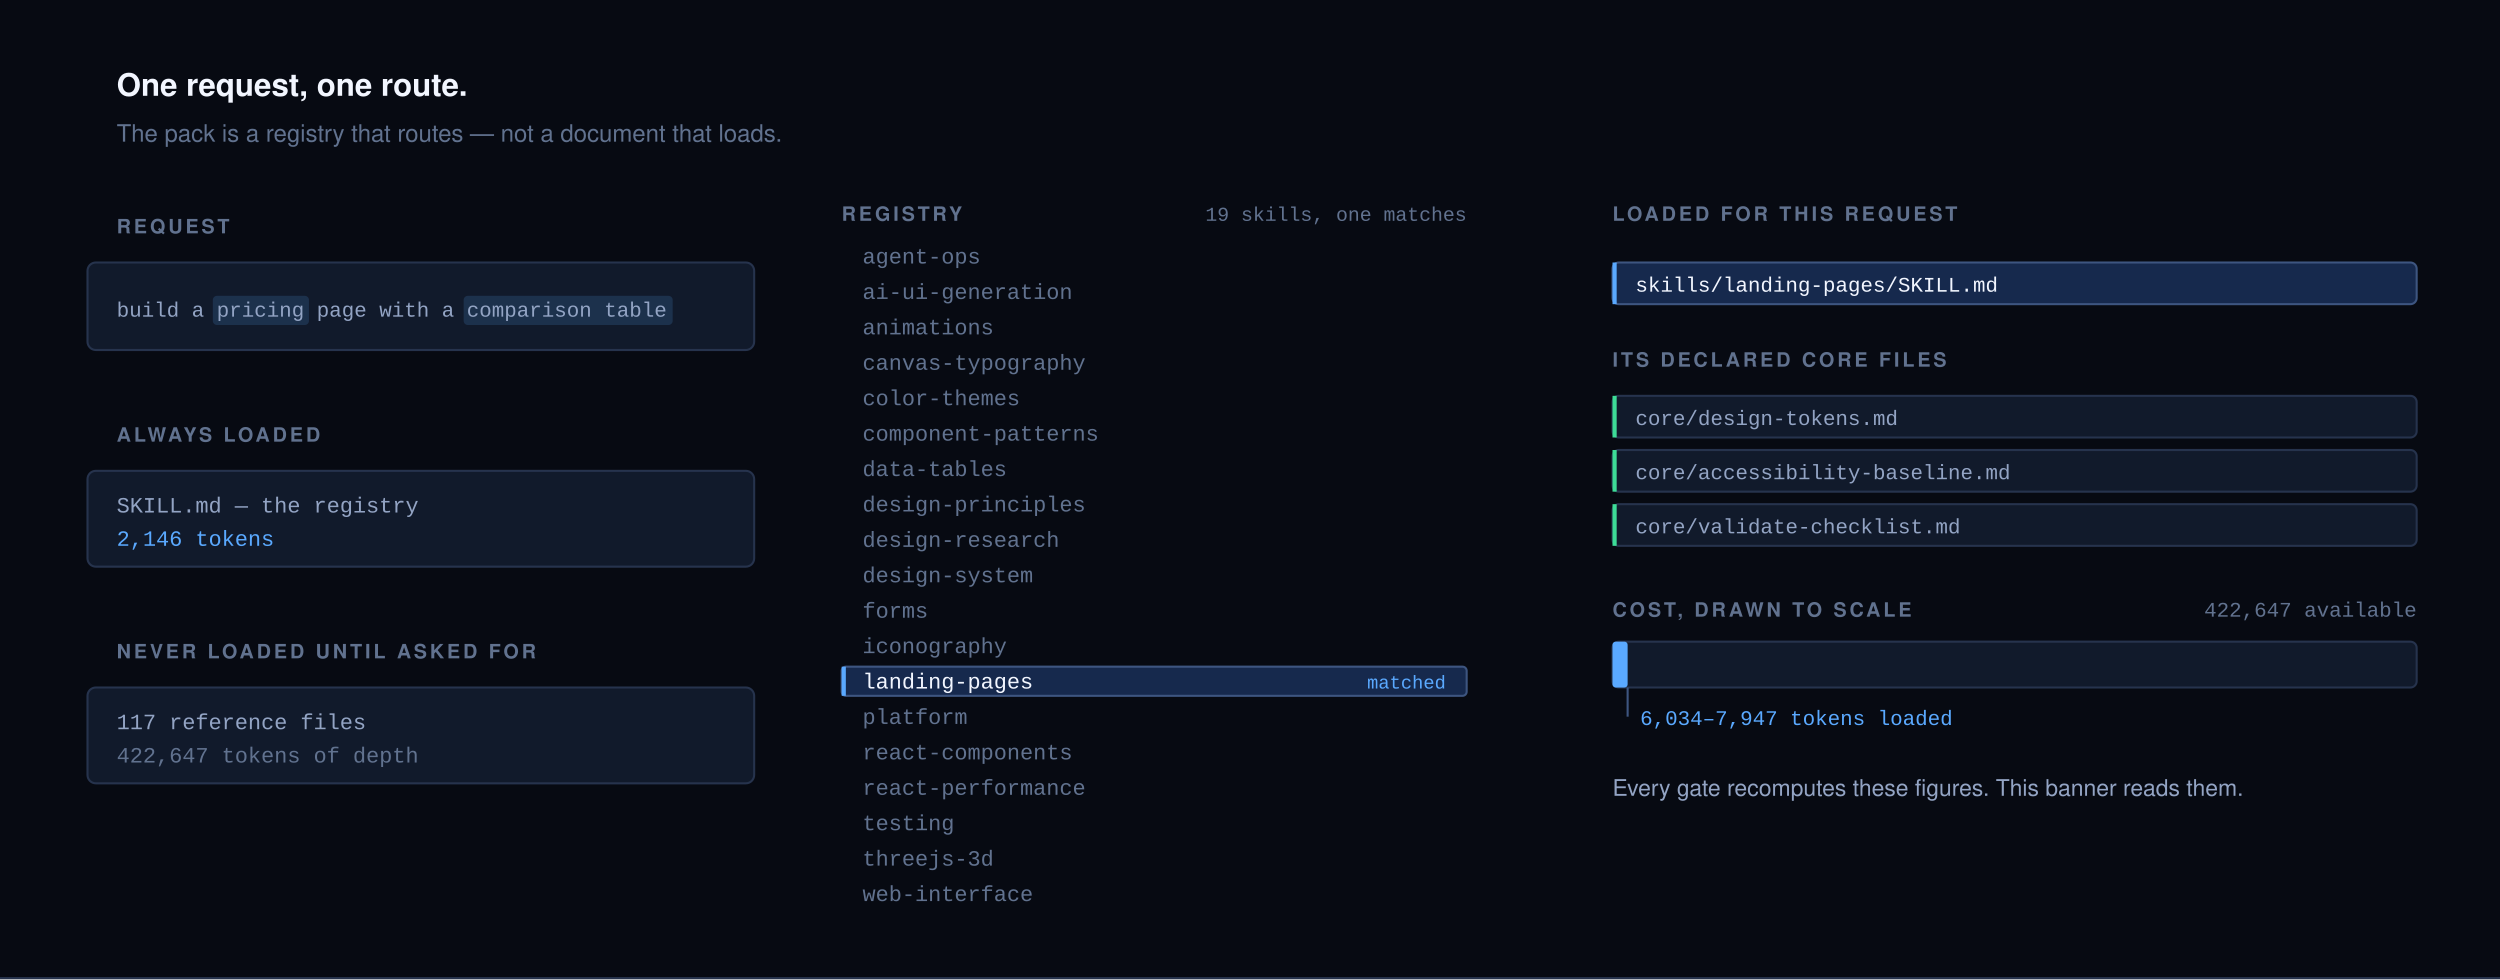
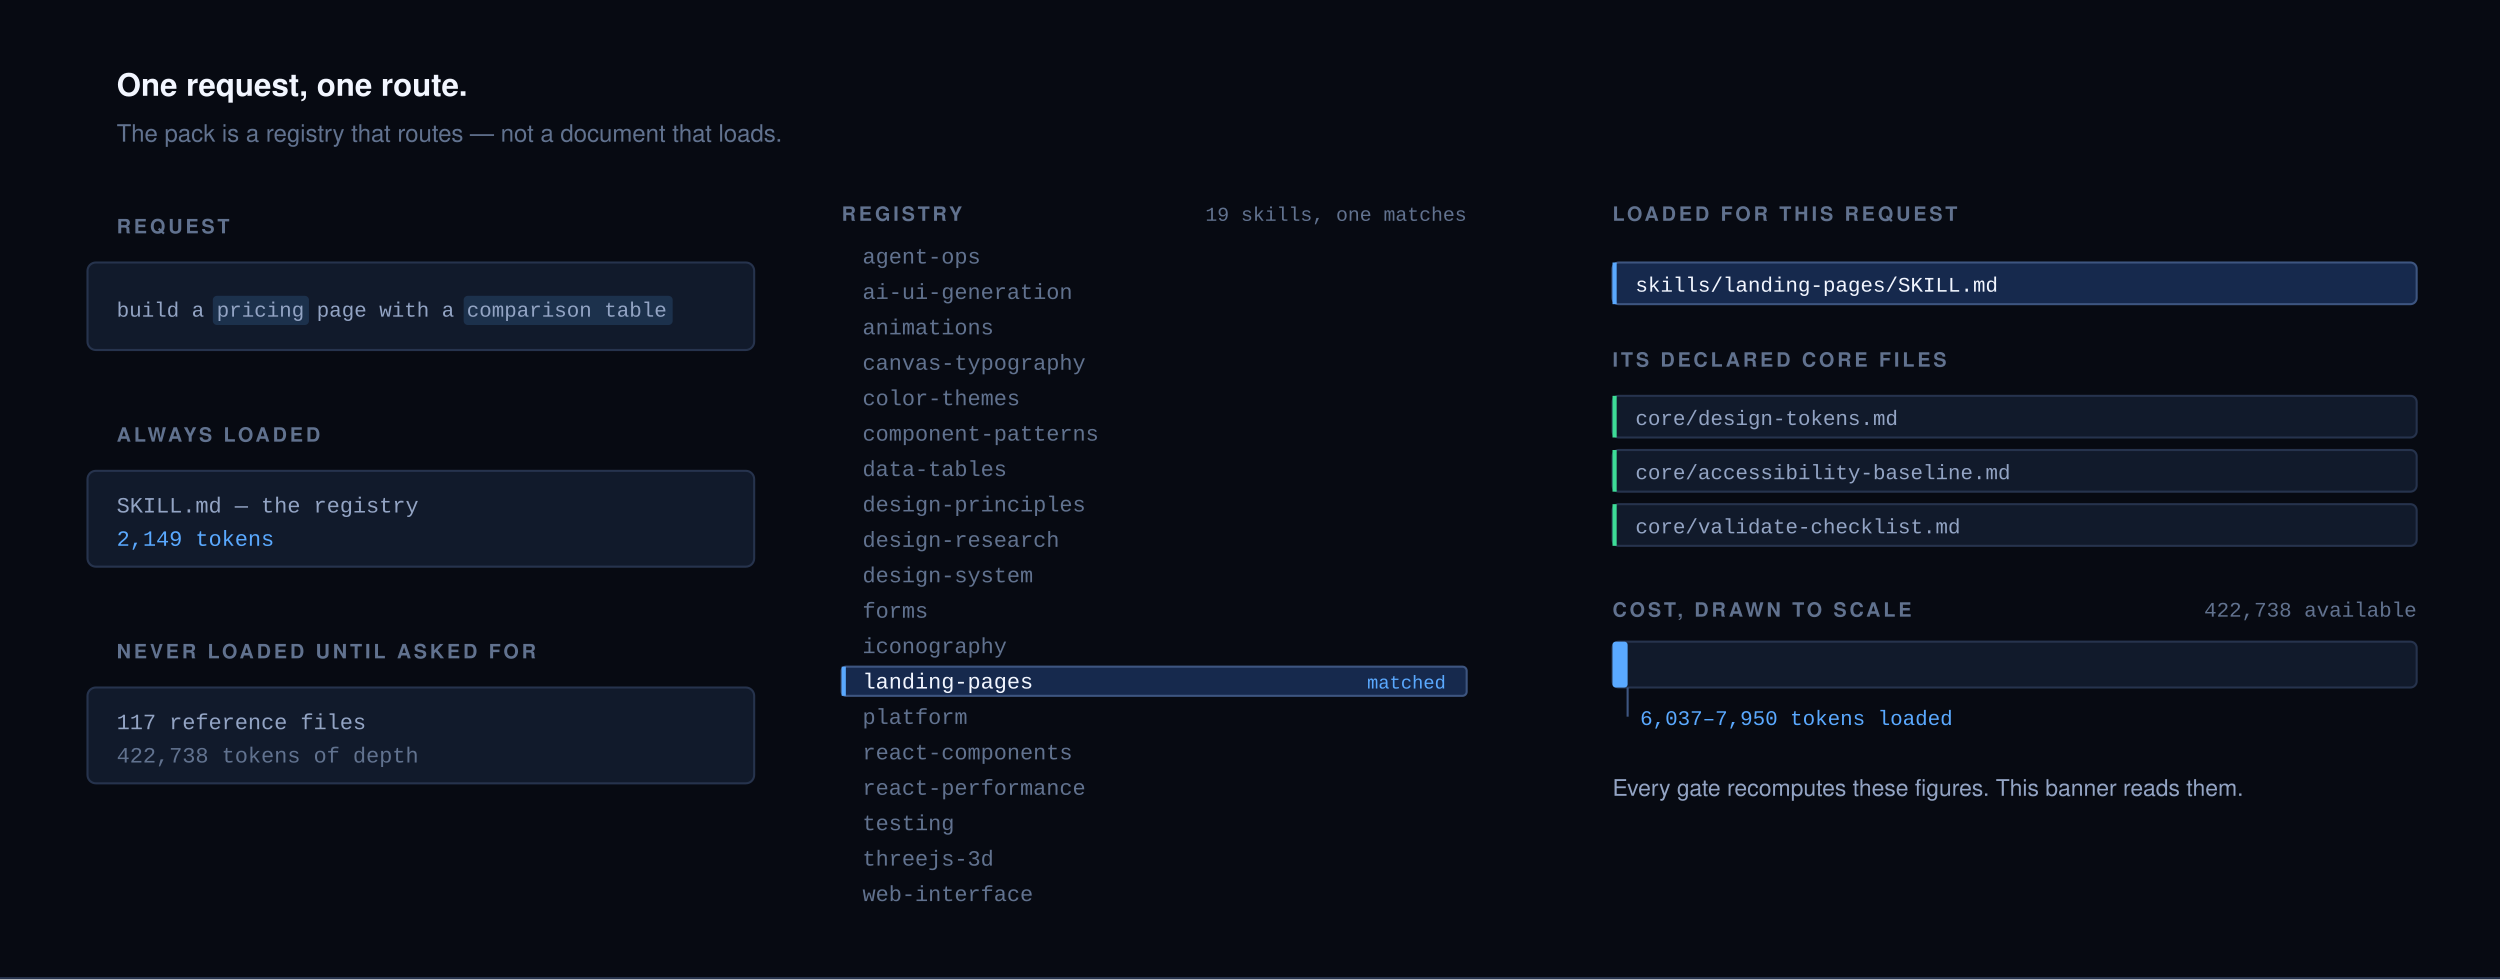
- <svg xmlns="http://www.w3.org/2000/svg" viewBox="0 0 1200 470" width="1200" height="470" role="img" aria-label="How the pack routes one request: a prompt asking for a pricing page with a comparison table is matched against a registry of 19 skills, exactly one of them — landing-pages — is selected, its three core dependency files attach, and a cost meter shows 6,034 to 7,947 tokens loaded against 422,647 tokens of available depth, drawn to scale.">
+ <svg xmlns="http://www.w3.org/2000/svg" viewBox="0 0 1200 470" width="1200" height="470" role="img" aria-label="How the pack routes one request: a prompt asking for a pricing page with a comparison table is matched against a registry of 19 skills, exactly one of them — landing-pages — is selected, its three core dependency files attach, and a cost meter shows 6,037 to 7,950 tokens loaded against 422,738 tokens of available depth, drawn to scale.">
  <style>
@keyframes rf0{0%,14.6%{opacity:0}16%{opacity:1}18.6%,100%{opacity:0}}
@keyframes rf1{0%,15.6%{opacity:0}17%{opacity:1}19.6%,100%{opacity:0}}
@keyframes rf2{0%,16.6%{opacity:0}18%{opacity:1}20.6%,100%{opacity:0}}
@keyframes rf3{0%,17.6%{opacity:0}19%{opacity:1}21.6%,100%{opacity:0}}
@keyframes rf4{0%,18.6%{opacity:0}20%{opacity:1}22.6%,100%{opacity:0}}
@keyframes rf5{0%,19.6%{opacity:0}21%{opacity:1}23.6%,100%{opacity:0}}
@keyframes rf6{0%,20.6%{opacity:0}22%{opacity:1}24.6%,100%{opacity:0}}
@keyframes rf7{0%,21.6%{opacity:0}23%{opacity:1}25.6%,100%{opacity:0}}
@keyframes rf8{0%,22.6%{opacity:0}24%{opacity:1}26.6%,100%{opacity:0}}
@keyframes rf9{0%,23.6%{opacity:0}25%{opacity:1}27.6%,100%{opacity:0}}
@keyframes rf10{0%,24.6%{opacity:0}26%{opacity:1}28.6%,100%{opacity:0}}
@keyframes rf11{0%,25.6%{opacity:0}27%{opacity:1}29.6%,100%{opacity:0}}
@keyframes rf12{0%,26.6%{opacity:0}28%{opacity:1}30.6%,100%{opacity:0}}
@keyframes rf13{0%,27.6%{opacity:0}29%{opacity:1}31.6%,100%{opacity:0}}
@keyframes rf14{0%,28.6%{opacity:0}30%{opacity:1}32.6%,100%{opacity:0}}
@keyframes rf15{0%,29.6%{opacity:0}31%{opacity:1}33.6%,100%{opacity:0}}
@keyframes rf16{0%,30.6%{opacity:0}32%{opacity:1}34.6%,100%{opacity:0}}
@keyframes rf17{0%,31.6%{opacity:0}33%{opacity:1}35.6%,100%{opacity:0}}
@keyframes rf18{0%,32.6%{opacity:0}34%{opacity:1}36.6%,100%{opacity:0}}
@keyframes kw{0%,6%{opacity:0}9%,100%{opacity:.16}}
@keyframes scan{0%,15%{opacity:0;transform:translateY(0)}16%{opacity:.9;transform:translateY(0)}34%{opacity:.9;transform:translateY(317px)}35.5%,100%{opacity:0;transform:translateY(317px)}}
@keyframes lock{0%,35%{opacity:0}38%,100%{opacity:1}}
@keyframes lockt{0%,35%{fill:#61728F}38%,100%{fill:#F2F6FF}}
@keyframes fill{0%,58%{transform:scaleX(0)}72%,100%{transform:scaleX(1)}}
@keyframes late{0%,68%{opacity:0}72%,100%{opacity:1}}
@keyframes dep0{0%,46%{opacity:0;transform:translateX(-6px)}50%,100%{opacity:1;transform:translateX(0)}}
@keyframes dep1{0%,49%{opacity:0;transform:translateX(-6px)}53%,100%{opacity:1;transform:translateX(0)}}
@keyframes dep2{0%,52%{opacity:0;transform:translateX(-6px)}56%,100%{opacity:1;transform:translateX(0)}}
.kw{animation:kw 9s linear infinite}
.scan{animation:scan 9s linear infinite}
.lock{animation:lock 9s linear infinite}
.lock-t{animation:lockt 9s linear infinite}
.fill{animation:fill 9s cubic-bezier(.2,.7,.3,1) infinite;transform-origin:774px 308px}
.late{animation:late 9s linear infinite}
.rf0{animation:rf0 9s linear infinite}
.rf1{animation:rf1 9s linear infinite}
.rf2{animation:rf2 9s linear infinite}
.rf3{animation:rf3 9s linear infinite}
.rf4{animation:rf4 9s linear infinite}
.rf5{animation:rf5 9s linear infinite}
.rf6{animation:rf6 9s linear infinite}
.rf7{animation:rf7 9s linear infinite}
.rf8{animation:rf8 9s linear infinite}
.rf9{animation:rf9 9s linear infinite}
.rf10{animation:rf10 9s linear infinite}
.rf11{animation:rf11 9s linear infinite}
.rf12{animation:rf12 9s linear infinite}
.rf13{animation:rf13 9s linear infinite}
.rf14{animation:rf14 9s linear infinite}
.rf15{animation:rf15 9s linear infinite}
.rf16{animation:rf16 9s linear infinite}
.rf17{animation:rf17 9s linear infinite}
.rf18{animation:rf18 9s linear infinite}
.dep0{animation:dep0 9s ease-out infinite}
.dep1{animation:dep1 9s ease-out infinite}
.dep2{animation:dep2 9s ease-out infinite}
@media (prefers-reduced-motion:reduce){
.kw,.scan,.lock,.lock-t,.fill,.late,.rf0,.rf1,.rf2,.rf3,.rf4,.rf5,.rf6,.rf7,.rf8,.rf9,.rf10,.rf11,.rf12,.rf13,.rf14,.rf15,.rf16,.rf17,.rf18,.dep0,.dep1,.dep2{animation:none}
.scan{opacity:0}
}
</style>
  <rect width="1200" height="470" fill="#070A12" />
  <text x="56" y="46" font-family="ui-sans-serif, system-ui, -apple-system, 'Segoe UI', Helvetica, Arial, sans-serif" font-size="15" font-weight="600" fill="#F2F6FF">One request, one route.</text>
  <text x="56" y="68" font-family="ui-sans-serif, system-ui, -apple-system, 'Segoe UI', Helvetica, Arial, sans-serif" font-size="11.5" fill="#61728F">The pack is a registry that routes — not a document that loads.</text>
  <text x="56" y="112" font-family="ui-sans-serif, system-ui, -apple-system, 'Segoe UI', Helvetica, Arial, sans-serif" font-size="9.5" font-weight="600" letter-spacing="1.4" fill="#61728F">REQUEST</text>
  <rect x="42" y="126" width="320" height="42" rx="4" fill="#111A2B" stroke="#26334D" />
  <rect class="kw" x="102.16" y="142" width="46.14" height="14" rx="2" fill="#5AA9FF" opacity="0.16" />
  <rect class="kw" x="222.56" y="142" width="100.32" height="14" rx="2" fill="#5AA9FF" opacity="0.16" />
  <text x="56" y="152" font-family="ui-monospace, SFMono-Regular, Menlo, Consolas, 'Liberation Mono', monospace" font-size="10" fill="#93A4C4">build a pricing page with a comparison table</text>
  <text x="56" y="212" font-family="ui-sans-serif, system-ui, -apple-system, 'Segoe UI', Helvetica, Arial, sans-serif" font-size="9.5" font-weight="600" letter-spacing="1.4" fill="#61728F">ALWAYS LOADED</text>
  <rect x="42" y="226" width="320" height="46" rx="4" fill="#111A2B" stroke="#26334D" />
  <text x="56" y="246" font-family="ui-monospace, SFMono-Regular, Menlo, Consolas, 'Liberation Mono', monospace" font-size="10.5" fill="#93A4C4">SKILL.md — the registry</text>
-   <text x="56" y="262" font-family="ui-monospace, SFMono-Regular, Menlo, Consolas, 'Liberation Mono', monospace" font-size="10.5" fill="#5AA9FF">2,146 tokens</text>
+   <text x="56" y="262" font-family="ui-monospace, SFMono-Regular, Menlo, Consolas, 'Liberation Mono', monospace" font-size="10.5" fill="#5AA9FF">2,149 tokens</text>
  <text x="56" y="316" font-family="ui-sans-serif, system-ui, -apple-system, 'Segoe UI', Helvetica, Arial, sans-serif" font-size="9.5" font-weight="600" letter-spacing="1.4" fill="#61728F">NEVER LOADED UNTIL ASKED FOR</text>
  <rect x="42" y="330" width="320" height="46" rx="4" fill="#111A2B" stroke="#26334D" />
  <text x="56" y="350" font-family="ui-monospace, SFMono-Regular, Menlo, Consolas, 'Liberation Mono', monospace" font-size="10.5" fill="#93A4C4">117 reference files</text>
-   <text x="56" y="366" font-family="ui-monospace, SFMono-Regular, Menlo, Consolas, 'Liberation Mono', monospace" font-size="10.5" fill="#61728F">422,647 tokens of depth</text>
+   <text x="56" y="366" font-family="ui-monospace, SFMono-Regular, Menlo, Consolas, 'Liberation Mono', monospace" font-size="10.5" fill="#61728F">422,738 tokens of depth</text>
  <text x="404" y="106" font-family="ui-sans-serif, system-ui, -apple-system, 'Segoe UI', Helvetica, Arial, sans-serif" font-size="9.5" font-weight="600" letter-spacing="1.4" fill="#61728F">REGISTRY</text>
  <text x="704" y="106" text-anchor="end" font-family="ui-monospace, SFMono-Regular, Menlo, Consolas, 'Liberation Mono', monospace" font-size="9.5" fill="#61728F">19 skills, one matches</text>
  <g class="scan" opacity="0">
    <rect x="398" y="113" width="312" height="3" rx="1.5" fill="#5AA9FF" />
  </g>
  <rect class="rf0" x="404" y="116" width="300" height="14" rx="2" fill="#5AA9FF" opacity="0" />
  <text x="414" y="126.5" font-family="ui-monospace, SFMono-Regular, Menlo, Consolas, 'Liberation Mono', monospace" font-size="10.5" fill="#61728F">agent-ops</text>
  <rect class="rf1" x="404" y="133" width="300" height="14" rx="2" fill="#5AA9FF" opacity="0" />
  <text x="414" y="143.5" font-family="ui-monospace, SFMono-Regular, Menlo, Consolas, 'Liberation Mono', monospace" font-size="10.5" fill="#61728F">ai-ui-generation</text>
  <rect class="rf2" x="404" y="150" width="300" height="14" rx="2" fill="#5AA9FF" opacity="0" />
  <text x="414" y="160.5" font-family="ui-monospace, SFMono-Regular, Menlo, Consolas, 'Liberation Mono', monospace" font-size="10.5" fill="#61728F">animations</text>
  <rect class="rf3" x="404" y="167" width="300" height="14" rx="2" fill="#5AA9FF" opacity="0" />
  <text x="414" y="177.5" font-family="ui-monospace, SFMono-Regular, Menlo, Consolas, 'Liberation Mono', monospace" font-size="10.5" fill="#61728F">canvas-typography</text>
  <rect class="rf4" x="404" y="184" width="300" height="14" rx="2" fill="#5AA9FF" opacity="0" />
  <text x="414" y="194.5" font-family="ui-monospace, SFMono-Regular, Menlo, Consolas, 'Liberation Mono', monospace" font-size="10.5" fill="#61728F">color-themes</text>
  <rect class="rf5" x="404" y="201" width="300" height="14" rx="2" fill="#5AA9FF" opacity="0" />
  <text x="414" y="211.5" font-family="ui-monospace, SFMono-Regular, Menlo, Consolas, 'Liberation Mono', monospace" font-size="10.5" fill="#61728F">component-patterns</text>
  <rect class="rf6" x="404" y="218" width="300" height="14" rx="2" fill="#5AA9FF" opacity="0" />
  <text x="414" y="228.5" font-family="ui-monospace, SFMono-Regular, Menlo, Consolas, 'Liberation Mono', monospace" font-size="10.5" fill="#61728F">data-tables</text>
  <rect class="rf7" x="404" y="235" width="300" height="14" rx="2" fill="#5AA9FF" opacity="0" />
  <text x="414" y="245.5" font-family="ui-monospace, SFMono-Regular, Menlo, Consolas, 'Liberation Mono', monospace" font-size="10.5" fill="#61728F">design-principles</text>
  <rect class="rf8" x="404" y="252" width="300" height="14" rx="2" fill="#5AA9FF" opacity="0" />
  <text x="414" y="262.5" font-family="ui-monospace, SFMono-Regular, Menlo, Consolas, 'Liberation Mono', monospace" font-size="10.5" fill="#61728F">design-research</text>
  <rect class="rf9" x="404" y="269" width="300" height="14" rx="2" fill="#5AA9FF" opacity="0" />
  <text x="414" y="279.5" font-family="ui-monospace, SFMono-Regular, Menlo, Consolas, 'Liberation Mono', monospace" font-size="10.5" fill="#61728F">design-system</text>
  <rect class="rf10" x="404" y="286" width="300" height="14" rx="2" fill="#5AA9FF" opacity="0" />
  <text x="414" y="296.5" font-family="ui-monospace, SFMono-Regular, Menlo, Consolas, 'Liberation Mono', monospace" font-size="10.5" fill="#61728F">forms</text>
  <rect class="rf11" x="404" y="303" width="300" height="14" rx="2" fill="#5AA9FF" opacity="0" />
  <text x="414" y="313.5" font-family="ui-monospace, SFMono-Regular, Menlo, Consolas, 'Liberation Mono', monospace" font-size="10.5" fill="#61728F">iconography</text>
  <rect class="rf12" x="404" y="320" width="300" height="14" rx="2" fill="#5AA9FF" opacity="0" />
  <rect class="lock" x="404" y="320" width="300" height="14" rx="2" fill="#16294D" stroke="#3D5580" stroke-width="1" />
  <rect class="lock" x="404" y="320" width="2" height="14" fill="#5AA9FF" />
  <text x="414" y="330.5" font-family="ui-monospace, SFMono-Regular, Menlo, Consolas, 'Liberation Mono', monospace" font-size="10.5" fill="#F2F6FF" class="lock-t">landing-pages</text>
  <text class="lock" x="694" y="330.5" text-anchor="end" font-family="ui-monospace, SFMono-Regular, Menlo, Consolas, 'Liberation Mono', monospace" font-size="9" fill="#5AA9FF">matched</text>
  <rect class="rf13" x="404" y="337" width="300" height="14" rx="2" fill="#5AA9FF" opacity="0" />
  <text x="414" y="347.5" font-family="ui-monospace, SFMono-Regular, Menlo, Consolas, 'Liberation Mono', monospace" font-size="10.5" fill="#61728F">platform</text>
  <rect class="rf14" x="404" y="354" width="300" height="14" rx="2" fill="#5AA9FF" opacity="0" />
  <text x="414" y="364.5" font-family="ui-monospace, SFMono-Regular, Menlo, Consolas, 'Liberation Mono', monospace" font-size="10.5" fill="#61728F">react-components</text>
  <rect class="rf15" x="404" y="371" width="300" height="14" rx="2" fill="#5AA9FF" opacity="0" />
  <text x="414" y="381.5" font-family="ui-monospace, SFMono-Regular, Menlo, Consolas, 'Liberation Mono', monospace" font-size="10.5" fill="#61728F">react-performance</text>
  <rect class="rf16" x="404" y="388" width="300" height="14" rx="2" fill="#5AA9FF" opacity="0" />
  <text x="414" y="398.5" font-family="ui-monospace, SFMono-Regular, Menlo, Consolas, 'Liberation Mono', monospace" font-size="10.5" fill="#61728F">testing</text>
  <rect class="rf17" x="404" y="405" width="300" height="14" rx="2" fill="#5AA9FF" opacity="0" />
  <text x="414" y="415.5" font-family="ui-monospace, SFMono-Regular, Menlo, Consolas, 'Liberation Mono', monospace" font-size="10.5" fill="#61728F">threejs-3d</text>
  <rect class="rf18" x="404" y="422" width="300" height="14" rx="2" fill="#5AA9FF" opacity="0" />
  <text x="414" y="432.5" font-family="ui-monospace, SFMono-Regular, Menlo, Consolas, 'Liberation Mono', monospace" font-size="10.5" fill="#61728F">web-interface</text>
  <text x="774" y="106" font-family="ui-sans-serif, system-ui, -apple-system, 'Segoe UI', Helvetica, Arial, sans-serif" font-size="9.5" font-weight="600" letter-spacing="1.4" fill="#61728F">LOADED FOR THIS REQUEST</text>
  <rect class="lock" x="774" y="126" width="386" height="20" rx="3" fill="#16294D" stroke="#3D5580" />
  <rect class="lock" x="774" y="126" width="2" height="20" fill="#5AA9FF" />
  <text class="lock-t" x="785" y="140" font-family="ui-monospace, SFMono-Regular, Menlo, Consolas, 'Liberation Mono', monospace" font-size="10" fill="#F2F6FF">skills/landing-pages/SKILL.md</text>
  <text x="774" y="176" font-family="ui-sans-serif, system-ui, -apple-system, 'Segoe UI', Helvetica, Arial, sans-serif" font-size="9.5" font-weight="600" letter-spacing="1.4" fill="#61728F">ITS DECLARED CORE FILES</text>
  <g class="dep0">
    <rect x="774" y="190" width="386" height="20" rx="3" fill="#111A2B" stroke="#26334D" />
    <rect x="774" y="190" width="2" height="20" fill="#3DDC97" />
    <text x="785" y="204" font-family="ui-monospace, SFMono-Regular, Menlo, Consolas, 'Liberation Mono', monospace" font-size="10" fill="#93A4C4">core/design-tokens.md</text>
  </g>
  <g class="dep1">
    <rect x="774" y="216" width="386" height="20" rx="3" fill="#111A2B" stroke="#26334D" />
    <rect x="774" y="216" width="2" height="20" fill="#3DDC97" />
    <text x="785" y="230" font-family="ui-monospace, SFMono-Regular, Menlo, Consolas, 'Liberation Mono', monospace" font-size="10" fill="#93A4C4">core/accessibility-baseline.md</text>
  </g>
  <g class="dep2">
    <rect x="774" y="242" width="386" height="20" rx="3" fill="#111A2B" stroke="#26334D" />
    <rect x="774" y="242" width="2" height="20" fill="#3DDC97" />
    <text x="785" y="256" font-family="ui-monospace, SFMono-Regular, Menlo, Consolas, 'Liberation Mono', monospace" font-size="10" fill="#93A4C4">core/validate-checklist.md</text>
  </g>
  <text x="774" y="296" font-family="ui-sans-serif, system-ui, -apple-system, 'Segoe UI', Helvetica, Arial, sans-serif" font-size="9.5" font-weight="600" letter-spacing="1.4" fill="#61728F">COST, DRAWN TO SCALE</text>
  <rect x="774" y="308" width="386" height="22" rx="3" fill="#111A2B" stroke="#26334D" />
  <rect class="fill" x="774" y="308" width="7.26" height="22" rx="1.5" fill="#5AA9FF" />
  <line class="late" x1="781.26" y1="330" x2="781.26" y2="344" stroke="#3D5580" />
-   <text class="late" x="787.26" y="348" font-family="ui-monospace, SFMono-Regular, Menlo, Consolas, 'Liberation Mono', monospace" font-size="10" fill="#5AA9FF">6,034–7,947 tokens loaded</text>
-   <text x="1160" y="296" text-anchor="end" font-family="ui-monospace, SFMono-Regular, Menlo, Consolas, 'Liberation Mono', monospace" font-size="10" fill="#61728F">422,647 available</text>
+   <text class="late" x="787.26" y="348" font-family="ui-monospace, SFMono-Regular, Menlo, Consolas, 'Liberation Mono', monospace" font-size="10" fill="#5AA9FF">6,037–7,950 tokens loaded</text>
+   <text x="1160" y="296" text-anchor="end" font-family="ui-monospace, SFMono-Regular, Menlo, Consolas, 'Liberation Mono', monospace" font-size="10" fill="#61728F">422,738 available</text>
  <text class="late" x="774" y="382" font-family="ui-sans-serif, system-ui, -apple-system, 'Segoe UI', Helvetica, Arial, sans-serif" font-size="11" fill="#93A4C4">Every gate recomputes these figures. This banner reads them.</text>
  <rect x="0" y="469" width="1200" height="1" fill="#26334D" />
</svg>
